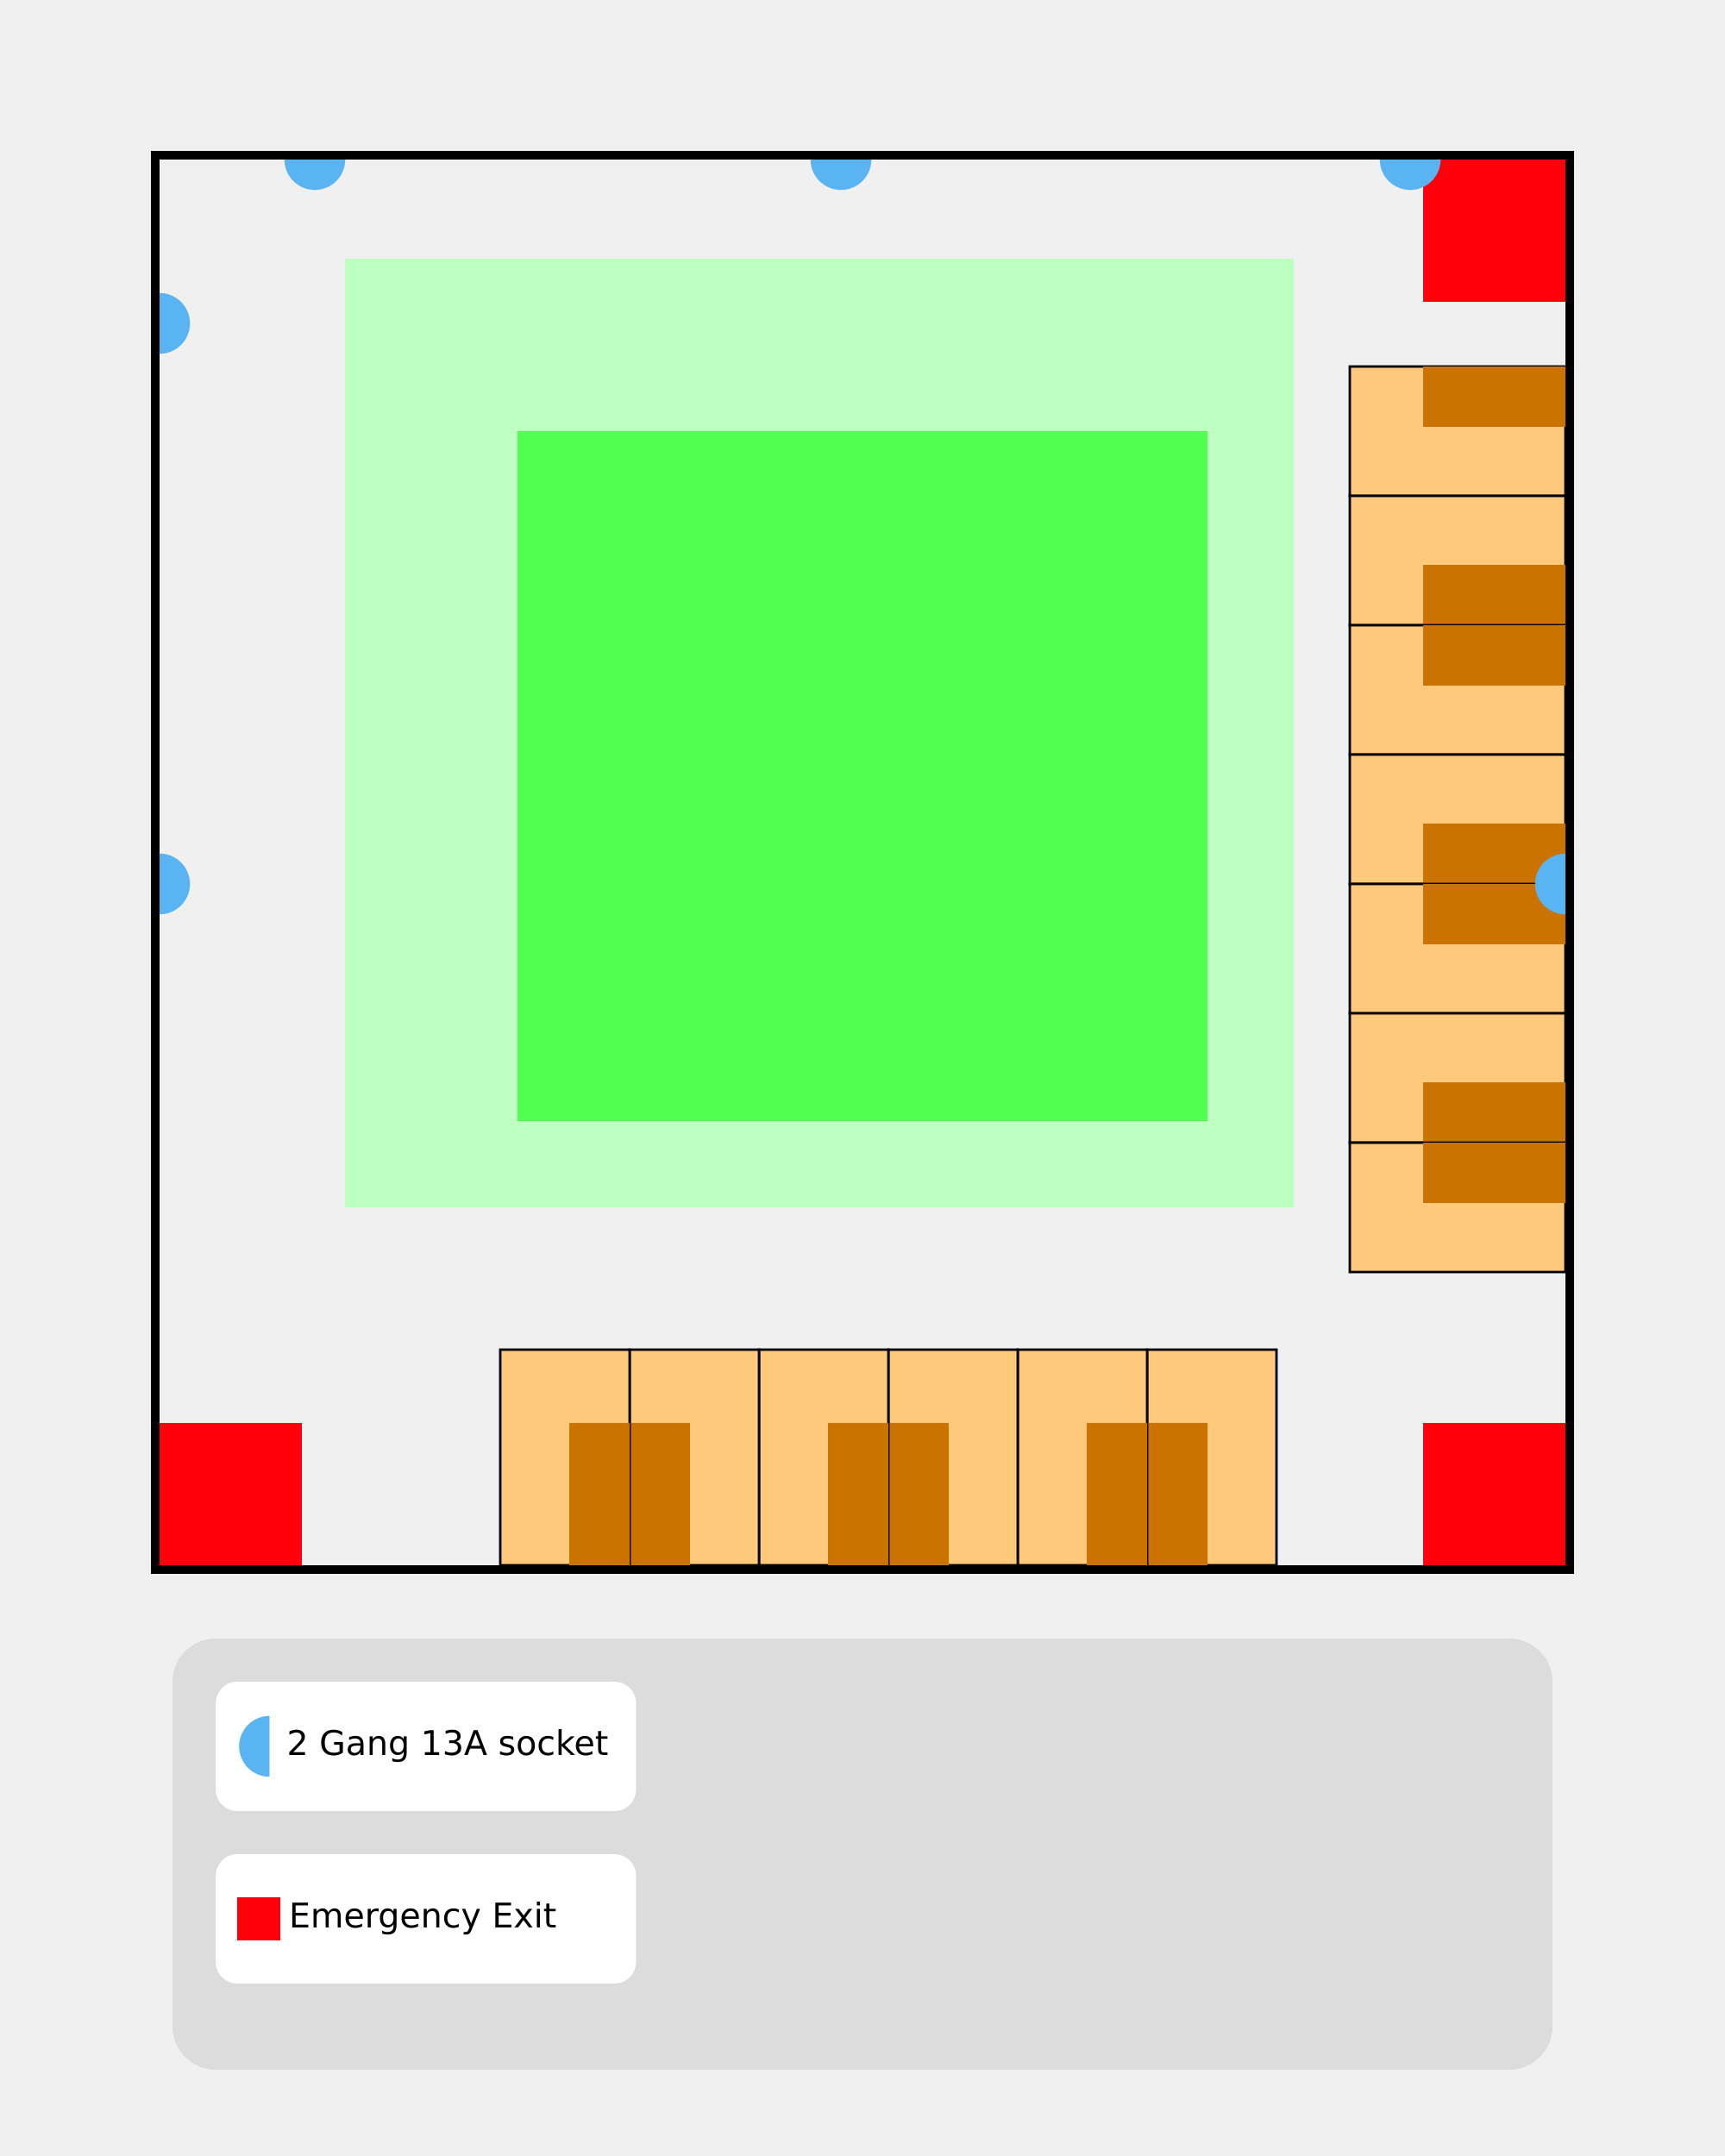
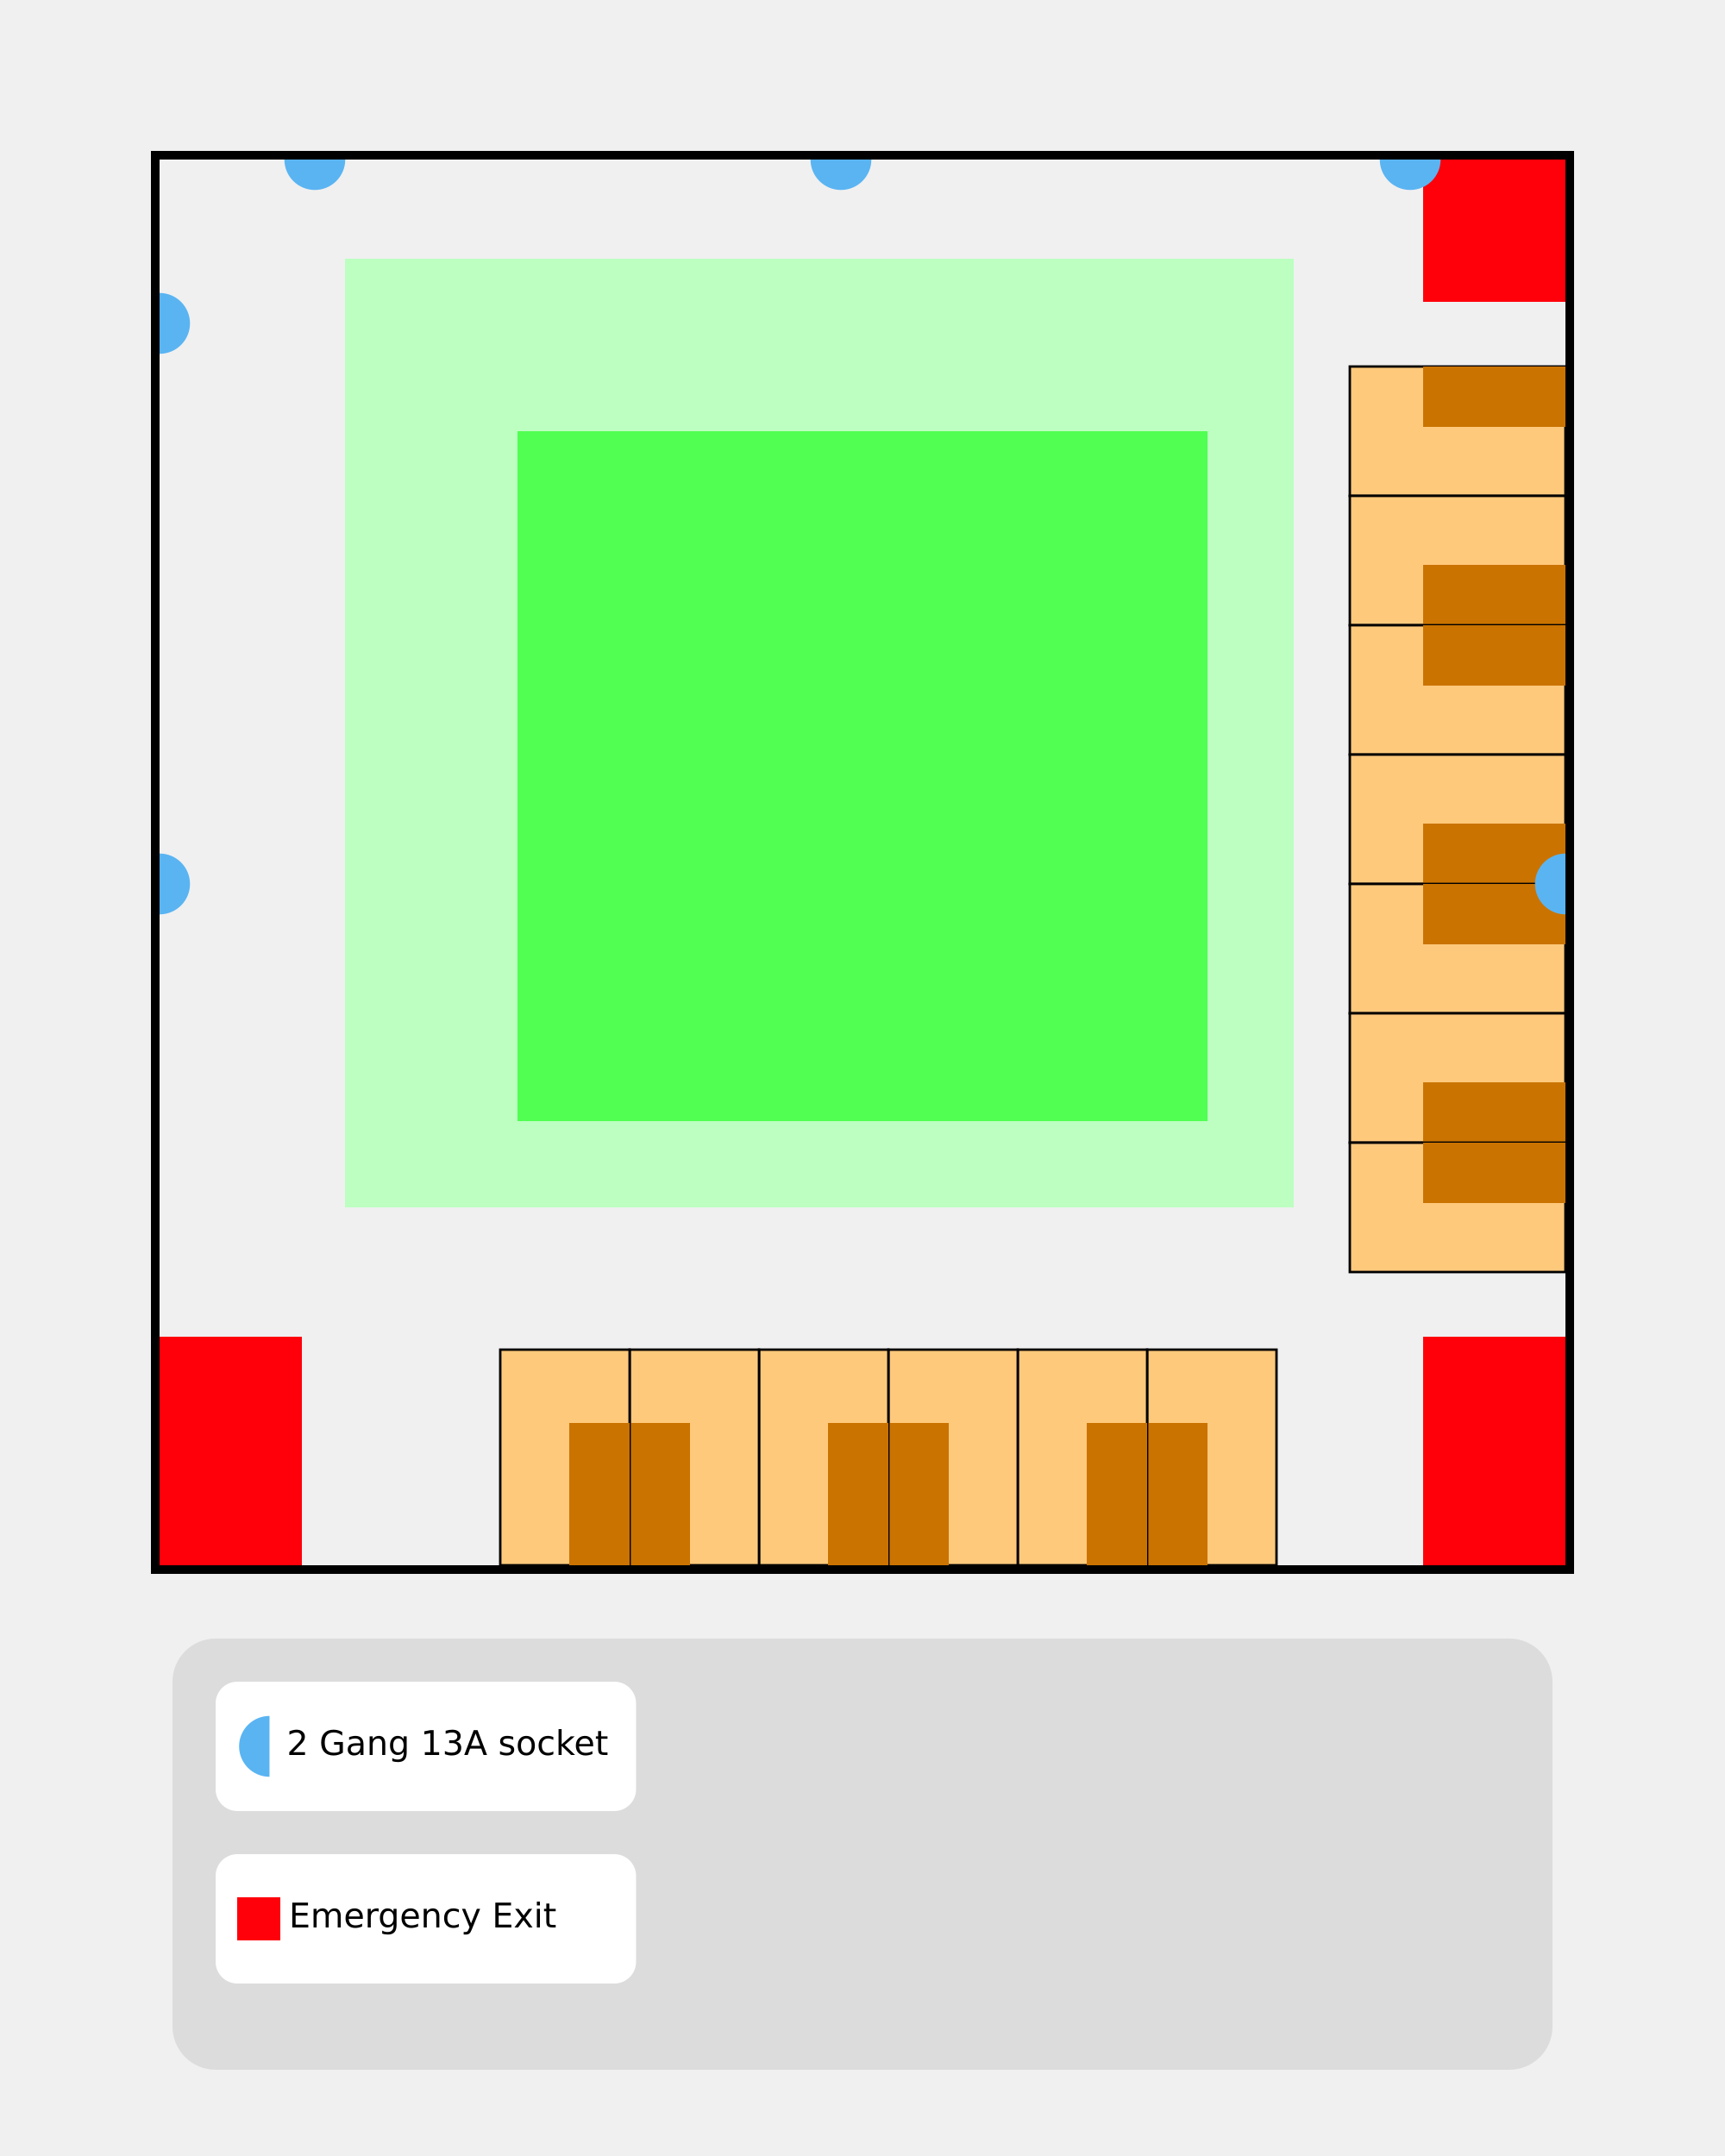
<svg xmlns="http://www.w3.org/2000/svg" width="708.661" height="885.827" id="svg3040" version="1.1">
  <defs id="defs3042">
    </defs>
  <g id="layer1" transform="translate(0,-166.5256)">
    <rect style="fill:none;stroke:#000000;stroke-width:3.543;stroke-miterlimit:4;stroke-opacity:1;stroke-dasharray:none;stroke-dashoffset:0" id="rect3050" width="581.102" height="581.102" x="63.78" y="230.305" />
  </g>
  <g id="layer2">
    <rect style="fill:#bcffc1;fill-opacity:1;stroke:none" id="rect3867" width="389.764" height="389.764" x="141.732" y="106.299" />
    <rect style="fill:#50ff52;fill-opacity:1;stroke:none" id="rect3825" width="283.465" height="283.465" x="212.598" y="177.165" />
  </g>
  <g id="layer6" style="display:inline">
    <rect style="fill:#ff000a;fill-opacity:1;stroke:none" id="rect3934" width="58.465" height="58.465" x="584.646" y="65.551" />
-     <rect y="584.646" x="584.646" height="58.465" width="58.465" id="rect3956" style="fill:#ff000a;fill-opacity:1;stroke:none" />
-     <rect style="fill:#ff000a;fill-opacity:1;stroke:none" id="rect3958" width="58.465" height="58.465" x="65.551" y="584.646" />
+     <rect y="549.213" x="584.646" height="93.898" width="58.465" id="rect3956" style="fill:#ff000a;fill-opacity:1;stroke:none" />
+     <rect style="fill:#ff000a;fill-opacity:1;stroke:none" id="rect3958" width="58.465" height="93.898" x="65.551" y="549.213" />
  </g>
  <g id="layer5" style="display:inline">
    <g id="g3906" transform="translate(-5.4306871e-5,8.858274)">
      <rect ry="0" y="141.732" x="554.528" height="53.15" width="88.583" id="rect3894" style="fill:#ffc97c;fill-opacity:1;stroke:#000000;stroke-width:1;stroke-opacity:1" />
      <rect y="141.732" x="584.646" height="24.803" width="58.465" id="rect3904" style="fill:#ca7300;fill-opacity:1;stroke:none" />
    </g>
    <g transform="matrix(1,0,0,-1,-5.4306871e-5,398.622)" id="g4032">
      <rect style="fill:#ffc97c;fill-opacity:1;stroke:#000000;stroke-width:1;stroke-opacity:1" id="rect4034" width="88.583" height="53.15" x="554.528" y="141.732" ry="0" />
      <rect style="fill:#ca7300;fill-opacity:1;stroke:none" id="rect4036" width="58.465" height="24.803" x="584.646" y="141.732" />
    </g>
    <g id="g4038" transform="translate(-5.4306871e-5,115.1575)">
      <rect ry="0" y="141.732" x="554.528" height="53.15" width="88.583" id="rect4040" style="fill:#ffc97c;fill-opacity:1;stroke:#000000;stroke-width:1;stroke-opacity:1" />
      <rect y="141.732" x="584.646" height="24.803" width="58.465" id="rect4042" style="fill:#ca7300;fill-opacity:1;stroke:none" />
    </g>
    <g transform="matrix(1,0,0,-1,-5.4306871e-5,504.9212)" id="g4044">
      <rect style="fill:#ffc97c;fill-opacity:1;stroke:#000000;stroke-width:1;stroke-opacity:1" id="rect4046" width="88.583" height="53.15" x="554.528" y="141.732" ry="0" />
      <rect style="fill:#ca7300;fill-opacity:1;stroke:none" id="rect4048" width="58.465" height="24.803" x="584.646" y="141.732" />
    </g>
    <g id="g4050" transform="translate(-5.4306871e-5,221.4567)">
      <rect ry="0" y="141.732" x="554.528" height="53.15" width="88.583" id="rect4052" style="fill:#ffc97c;fill-opacity:1;stroke:#000000;stroke-width:1;stroke-opacity:1" />
      <rect y="141.732" x="584.646" height="24.803" width="58.465" id="rect4054" style="fill:#ca7300;fill-opacity:1;stroke:none" />
    </g>
    <g transform="matrix(1,0,0,-1,-5.4306871e-5,611.2204)" id="g4056">
      <rect style="fill:#ffc97c;fill-opacity:1;stroke:#000000;stroke-width:1;stroke-opacity:1" id="rect4058" width="88.583" height="53.15" x="554.528" y="141.732" ry="0" />
      <rect style="fill:#ca7300;fill-opacity:1;stroke:none" id="rect4060" width="58.465" height="24.803" x="584.646" y="141.732" />
    </g>
    <g id="g4062" transform="translate(-5.4306871e-5,327.7559)">
      <rect ry="0" y="141.732" x="554.528" height="53.15" width="88.583" id="rect4064" style="fill:#ffc97c;fill-opacity:1;stroke:#000000;stroke-width:1;stroke-opacity:1" />
      <rect y="141.732" x="584.646" height="24.803" width="58.465" id="rect4066" style="fill:#ca7300;fill-opacity:1;stroke:none" />
    </g>
    <g transform="matrix(0,1,1,0,329.5276,-1.0476901e-4)" id="g4074">
      <rect style="fill:#ffc97c;fill-opacity:1;stroke:#000000;stroke-width:1;stroke-opacity:1" id="rect4076" width="88.583" height="53.15" x="554.528" y="141.732" ry="0" />
      <rect style="fill:#ca7300;fill-opacity:1;stroke:none" id="rect4078" width="58.465" height="24.803" x="584.646" y="141.732" />
    </g>
    <g id="g4080" transform="matrix(0,1,-1,0,612.9921,-7.2088767e-5)">
      <rect ry="0" y="141.732" x="554.528" height="53.15" width="88.583" id="rect4082" style="fill:#ffc97c;fill-opacity:1;stroke:#000000;stroke-width:1;stroke-opacity:1" />
      <rect y="141.732" x="584.646" height="24.803" width="58.465" id="rect4084" style="fill:#ca7300;fill-opacity:1;stroke:none" />
    </g>
    <g transform="matrix(0,1,1,0,223.2284,-7.2088767e-5)" id="g4086">
      <rect style="fill:#ffc97c;fill-opacity:1;stroke:#000000;stroke-width:1;stroke-opacity:1" id="rect4088" width="88.583" height="53.15" x="554.528" y="141.732" ry="0" />
      <rect style="fill:#ca7300;fill-opacity:1;stroke:none" id="rect4090" width="58.465" height="24.803" x="584.646" y="141.732" />
    </g>
    <g id="g4092" transform="matrix(0,1,-1,0,506.6929,-7.2088767e-5)">
      <rect ry="0" y="141.732" x="554.528" height="53.15" width="88.583" id="rect4094" style="fill:#ffc97c;fill-opacity:1;stroke:#000000;stroke-width:1;stroke-opacity:1" />
      <rect y="141.732" x="584.646" height="24.803" width="58.465" id="rect4096" style="fill:#ca7300;fill-opacity:1;stroke:none" />
    </g>
    <g transform="matrix(0,1,1,0,116.9292,-7.2088767e-5)" id="g4098">
      <rect style="fill:#ffc97c;fill-opacity:1;stroke:#000000;stroke-width:1;stroke-opacity:1" id="rect4100" width="88.583" height="53.15" x="554.528" y="141.732" ry="0" />
      <rect style="fill:#ca7300;fill-opacity:1;stroke:none" id="rect4102" width="58.465" height="24.803" x="584.646" y="141.732" />
    </g>
    <g id="g4104" transform="matrix(0,1,-1,0,400.3937,-7.2088767e-5)">
      <rect ry="0" y="141.732" x="554.528" height="53.15" width="88.583" id="rect4106" style="fill:#ffc97c;fill-opacity:1;stroke:#000000;stroke-width:1;stroke-opacity:1" />
      <rect y="141.732" x="584.646" height="24.803" width="58.465" id="rect4108" style="fill:#ca7300;fill-opacity:1;stroke:none" />
    </g>
  </g>
  <g id="layer3">
    <path style="fill:#5ab4f2;fill-opacity:1;stroke:none" id="path3849" d="m 263.281,42.077 a 12.5,12.5 0 1 1 -25,0 l 12.5,0 z" transform="translate(-121.4505,23.47441)" />
    <path transform="translate(94.69119,23.47441)" d="m 263.281,42.077 a 12.5,12.5 0 1 1 -25,0 l 12.5,0 z" id="path3857" style="fill:#5ab4f2;fill-opacity:1;stroke:none" />
    <path style="fill:#5ab4f2;fill-opacity:1;stroke:none" id="path3859" d="m 263.281,42.077 a 12.5,12.5 0 1 1 -25,0 l 12.5,0 z" transform="translate(328.5495,23.47441)" />
    <path transform="matrix(0,-1,1,0,23.47446,383.6552)" d="m 263.281,42.077 a 12.5,12.5 0 1 1 -25,0 l 12.5,0 z" id="path3861" style="fill:#5ab4f2;fill-opacity:1;stroke:none" />
    <path style="fill:#5ab4f2;fill-opacity:1;stroke:none" id="path3863" d="m 263.281,42.077 a 12.5,12.5 0 1 1 -25,0 l 12.5,0 z" transform="matrix(0,-1,1,0,23.47446,613.9702)" />
    <path transform="matrix(0,-1,-1,0,685.187,613.9702)" d="m 263.281,42.077 a 12.5,12.5 0 1 1 -25,0 l 12.5,0 z" id="path3865" style="fill:#5ab4f2;fill-opacity:1;stroke:none" />
  </g>
  <g id="layer4">
    <rect style="fill:#dcdcdc;fill-opacity:1;stroke:none" id="rect3871" width="566.929" height="177.165" x="70.866" y="673.228" ry="17.717" />
    <g id="g3888" transform="translate(2.645177,1.6340121e-5)">
      <rect ry="8.924" y="690.945" x="85.938" height="53.15" width="172.724" id="rect3876" style="fill:#ffffff;fill-opacity:1;stroke:none" />
      <path transform="matrix(0,-1,-1,0,150.1476,968.3009)" d="m 263.281,42.077 c 0,6.904 -5.596,12.5 -12.5,12.5 -6.904,0 -12.5,-5.596 -12.5,-12.5 0,0 0,0 0,0 l 12.5,0 z" id="path3869" style="fill:#5ab4f2;fill-opacity:1;stroke:none" />
      <text id="text3882" y="721.063" x="115.157" style="font-size:14px;font-style:normal;font-weight:normal;fill:#000000;fill-opacity:1;stroke:none;font-family:DejaVu Sans;-inkscape-font-specification:DejaVu Sans" xml:space="preserve">
        <tspan y="721.063" x="115.157" id="tspan3884">2 Gang 13A socket</tspan>
      </text>
    </g>
    <g transform="translate(2.645177,75.203)" id="g3944">
      <rect style="fill:#ffffff;fill-opacity:1;stroke:none" id="rect3946" width="172.724" height="53.15" x="85.938" y="686.608" ry="8.924" />
      <text xml:space="preserve" style="font-size:14px;font-style:normal;font-weight:normal;fill:#000000;fill-opacity:1;stroke:none;font-family:DejaVu Sans;-inkscape-font-specification:DejaVu Sans" x="116.056" y="716.726" id="text3950">
        <tspan id="tspan3952" x="116.056" y="716.726">Emergency Exit</tspan>
      </text>
      <rect style="fill:#ff000a;fill-opacity:1;stroke:none" id="rect3954" width="17.717" height="17.717" x="94.796" y="704.325" />
    </g>
  </g>
</svg>
